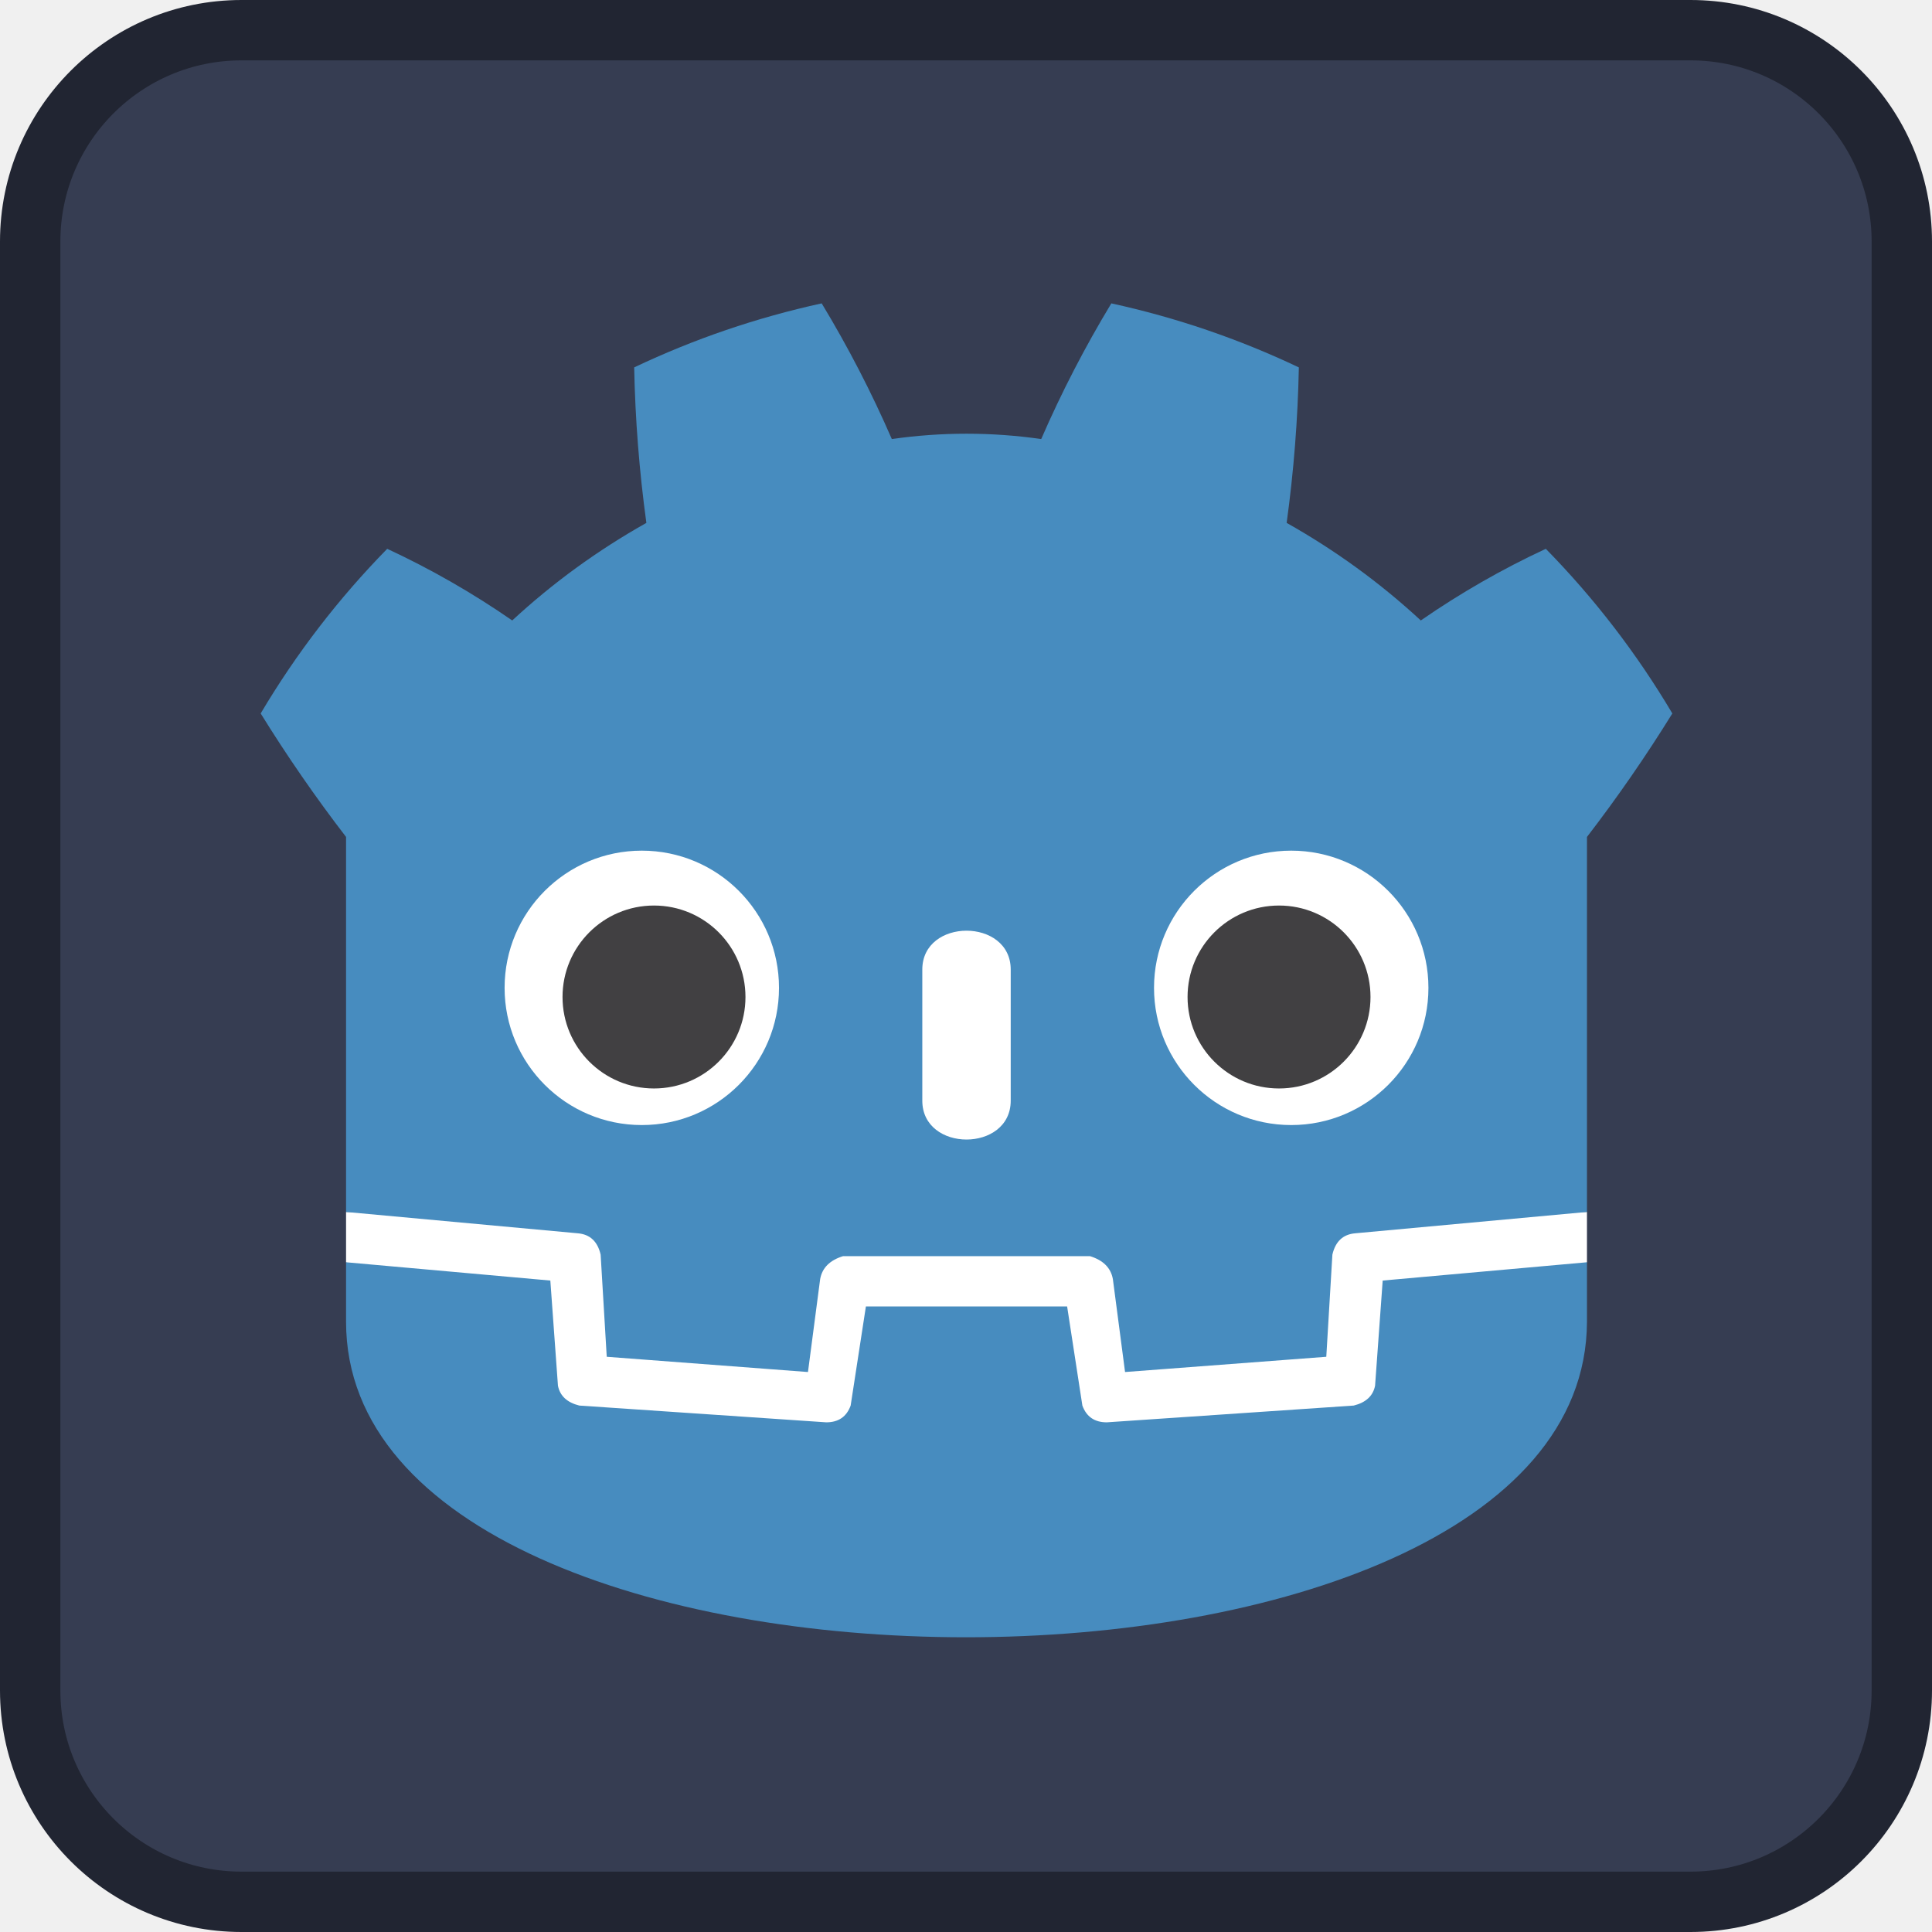
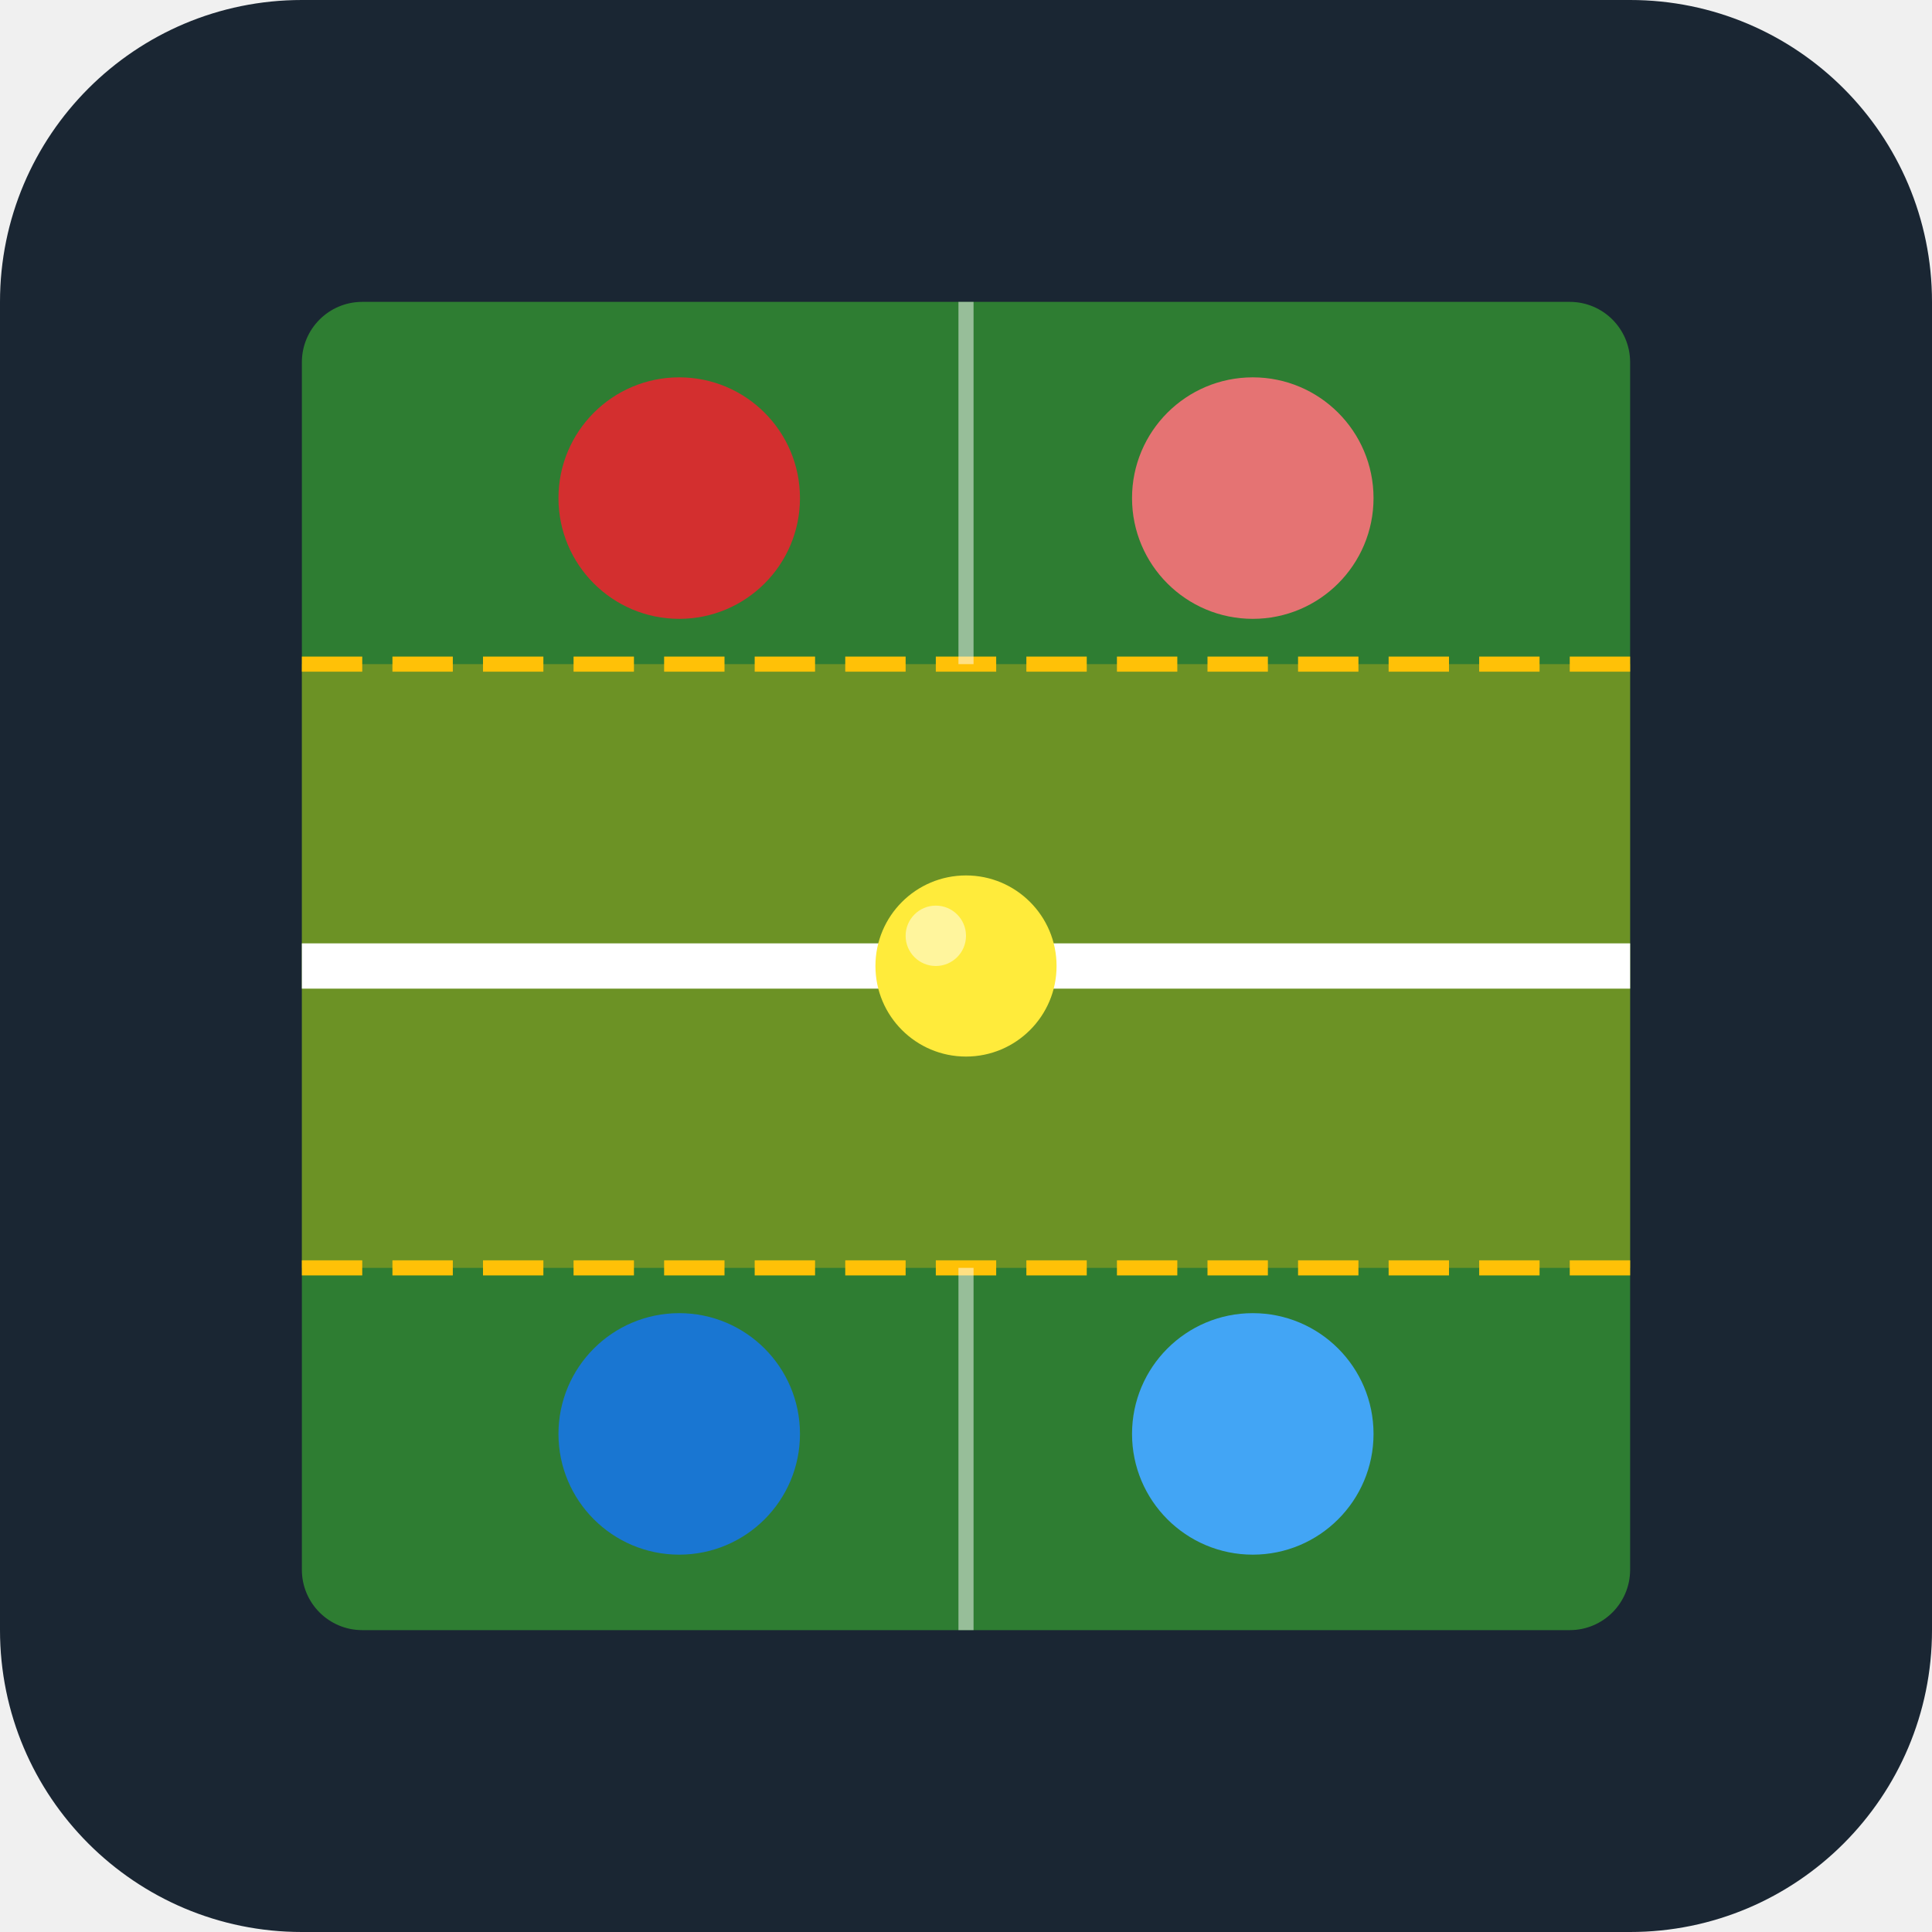
- <svg xmlns="http://www.w3.org/2000/svg" width="128" height="128">
-   <rect width="124" height="124" x="2" y="2" fill="#363d52" stroke="#212532" stroke-width="4" rx="14" />
-   <g fill="#fff" transform="translate(12.322 12.322)scale(.101)">
-     <path d="M105 673v33q407 354 814 0v-33z" />
-     <path fill="#478cbf" d="m105 673 152 14q12 1 15 14l4 67 132 10 8-61q2-11 15-15h162q13 4 15 15l8 61 132-10 4-67q3-13 15-14l152-14V427q30-39 56-81-35-59-83-108-43 20-82 47-40-37-88-64 7-51 8-102-59-28-123-42-26 43-46 89-49-7-98 0-20-46-46-89-64 14-123 42 1 51 8 102-48 27-88 64-39-27-82-47-48 49-83 108 26 42 56 81zm0 33v39c0 276 813 276 814 0v-39l-134 12-5 69q-2 10-14 13l-162 11q-12 0-16-11l-10-65H446l-10 65q-4 11-16 11l-162-11q-12-3-14-13l-5-69z" />
-     <path d="M483 600c0 34 58 34 58 0v-86c0-34-58-34-58 0z" />
-     <circle cx="725" cy="526" r="90" />
-     <circle cx="299" cy="526" r="90" />
-   </g>
-   <g fill="#414042" transform="translate(12.322 12.322)scale(.101)">
-     <circle cx="307" cy="532" r="60" />
-     <circle cx="717" cy="532" r="60" />
-   </g>
+ <svg xmlns="http://www.w3.org/2000/svg" width="128" height="128" viewBox="0 0 128 128">
+   <rect width="128" height="128" rx="20" fill="#1a2633" />
+   <rect x="20" y="20" width="88" height="88" fill="#2e7d32" rx="4" />
+   <rect x="20" y="44" width="88" height="20" fill="#ffc107" opacity="0.3" />
+   <rect x="20" y="64" width="88" height="20" fill="#ffc107" opacity="0.3" />
+   <line x1="20" y1="64" x2="108" y2="64" stroke="white" stroke-width="3" />
+   <line x1="20" y1="44" x2="108" y2="44" stroke="#ffc107" stroke-width="1" stroke-dasharray="4,2" />
+   <line x1="20" y1="84" x2="108" y2="84" stroke="#ffc107" stroke-width="1" stroke-dasharray="4,2" />
+   <line x1="64" y1="20" x2="64" y2="44" stroke="white" stroke-width="1" opacity="0.5" />
+   <line x1="64" y1="84" x2="64" y2="108" stroke="white" stroke-width="1" opacity="0.5" />
+   <circle cx="45" cy="95" r="8" fill="#1976d2" />
+   <circle cx="83" cy="95" r="8" fill="#42a5f5" />
+   <circle cx="45" cy="33" r="8" fill="#d32f2f" />
+   <circle cx="83" cy="33" r="8" fill="#e57373" />
+   <circle cx="64" cy="64" r="6" fill="#ffeb3b" />
+   <circle cx="62" cy="62" r="2" fill="white" opacity="0.5" />
</svg>
